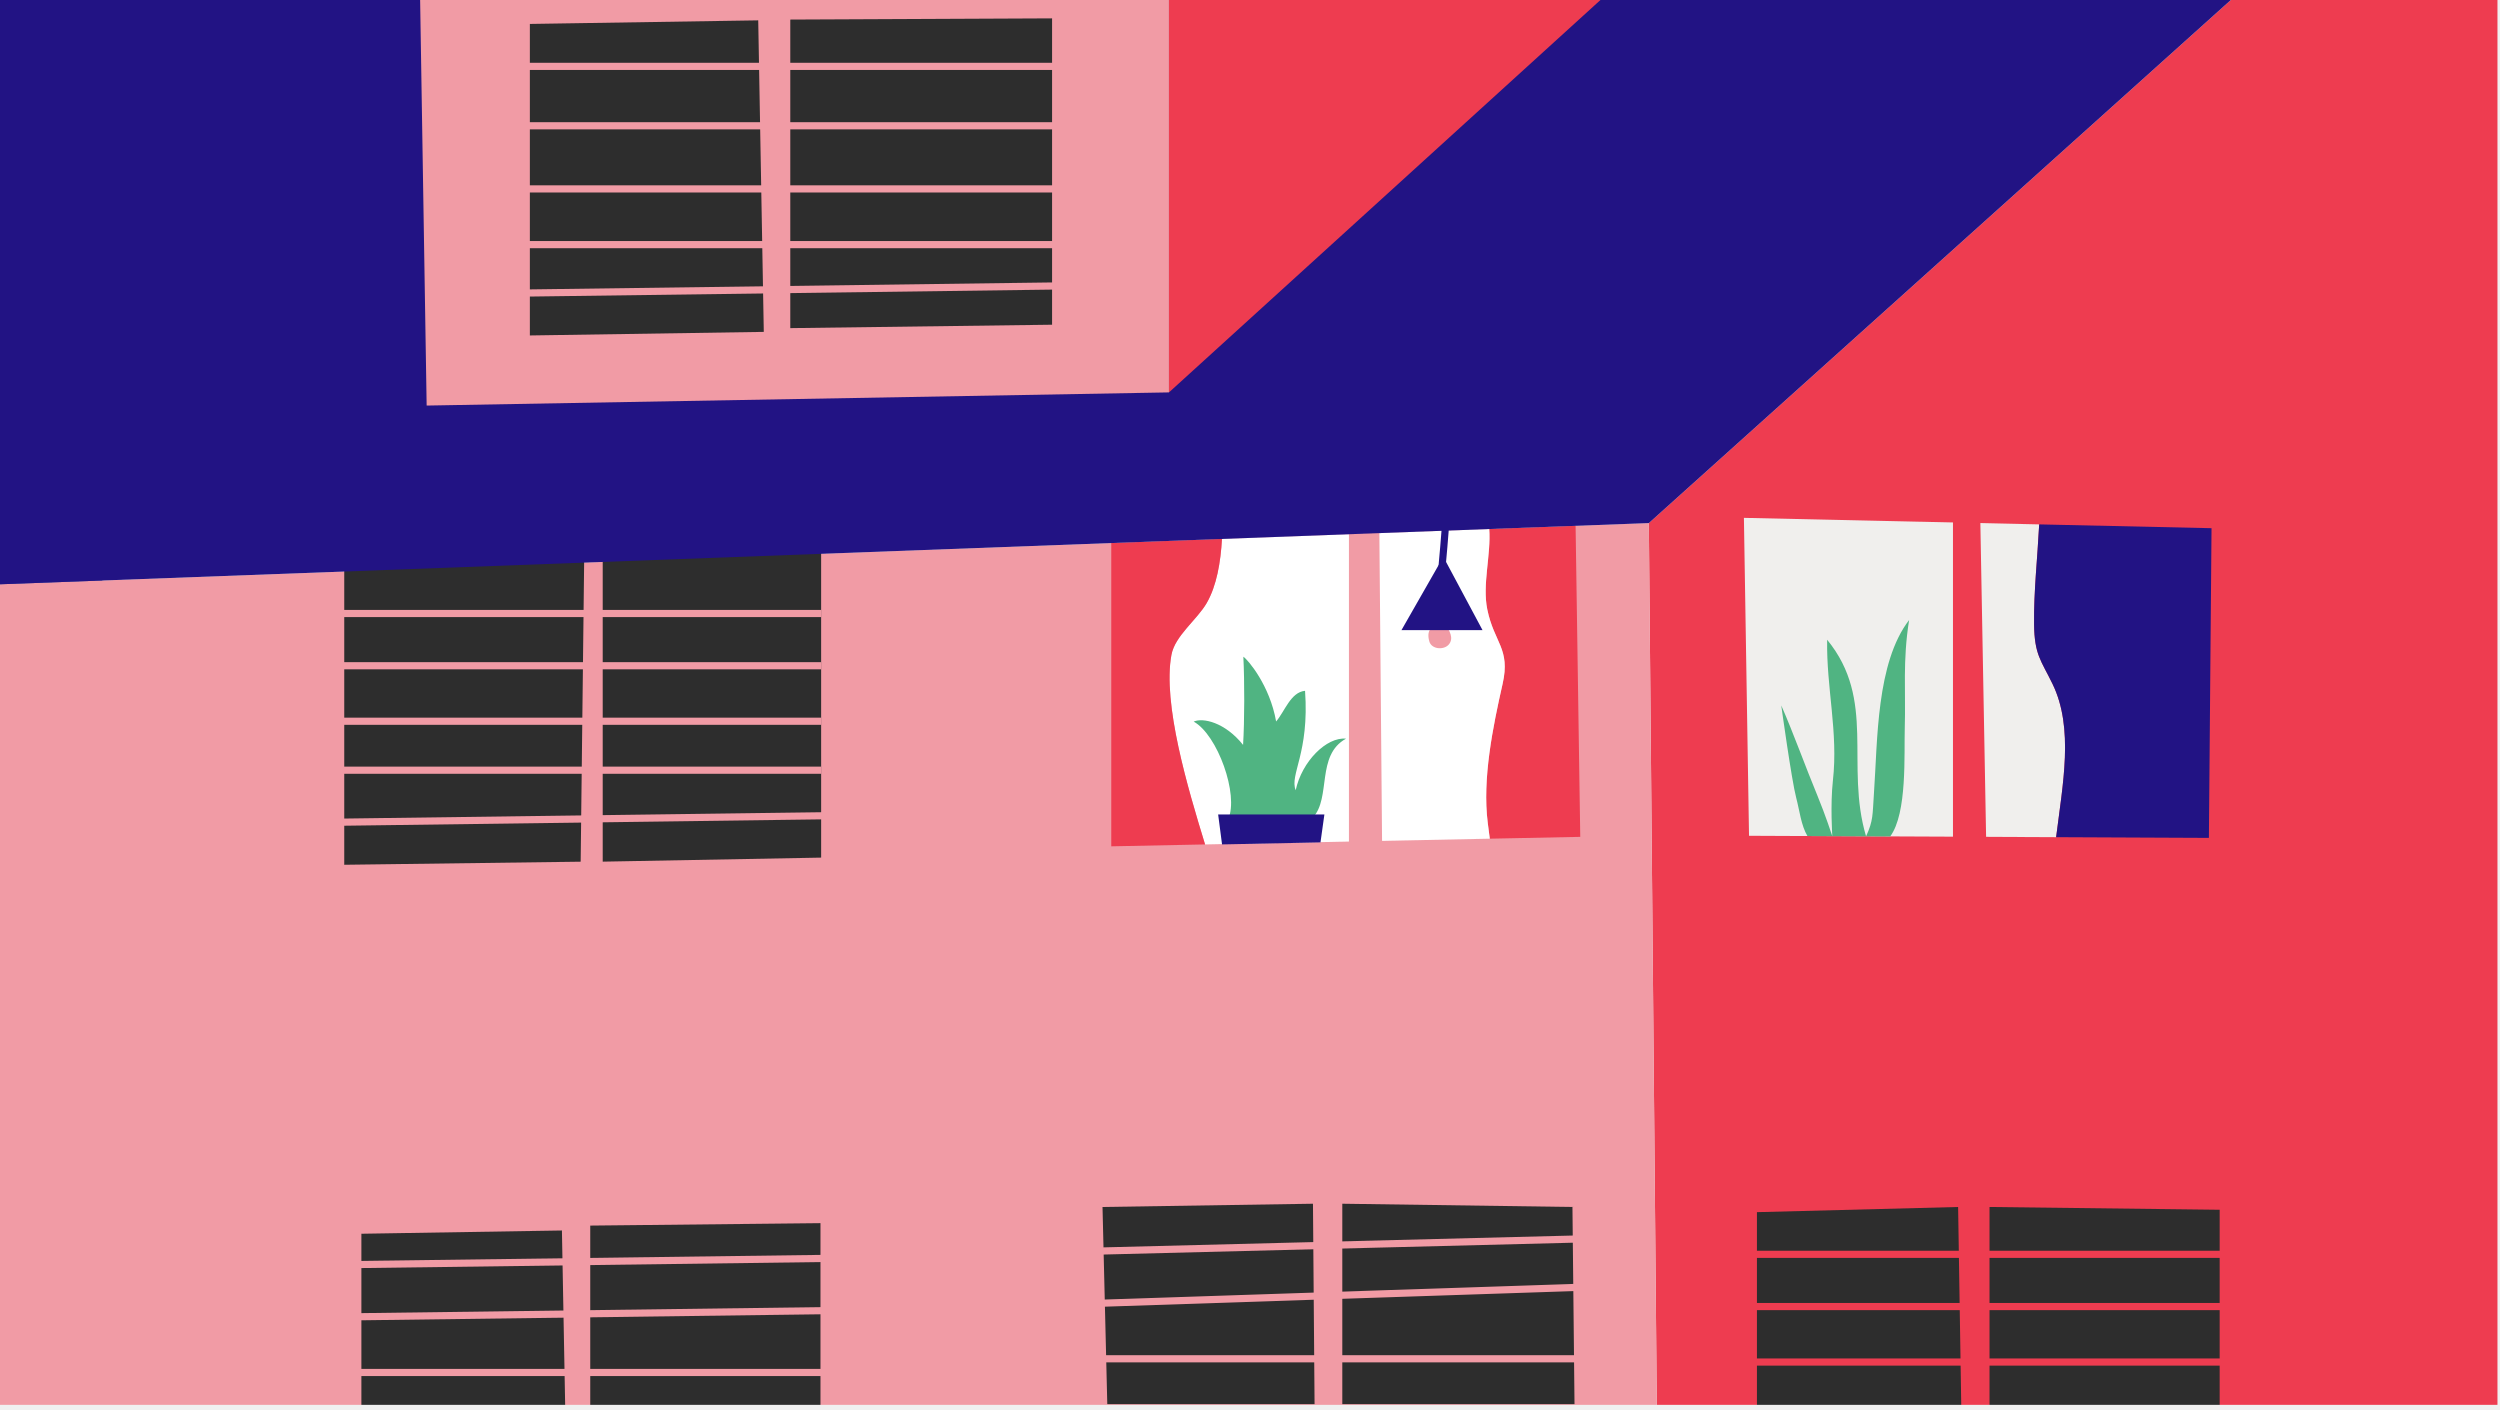
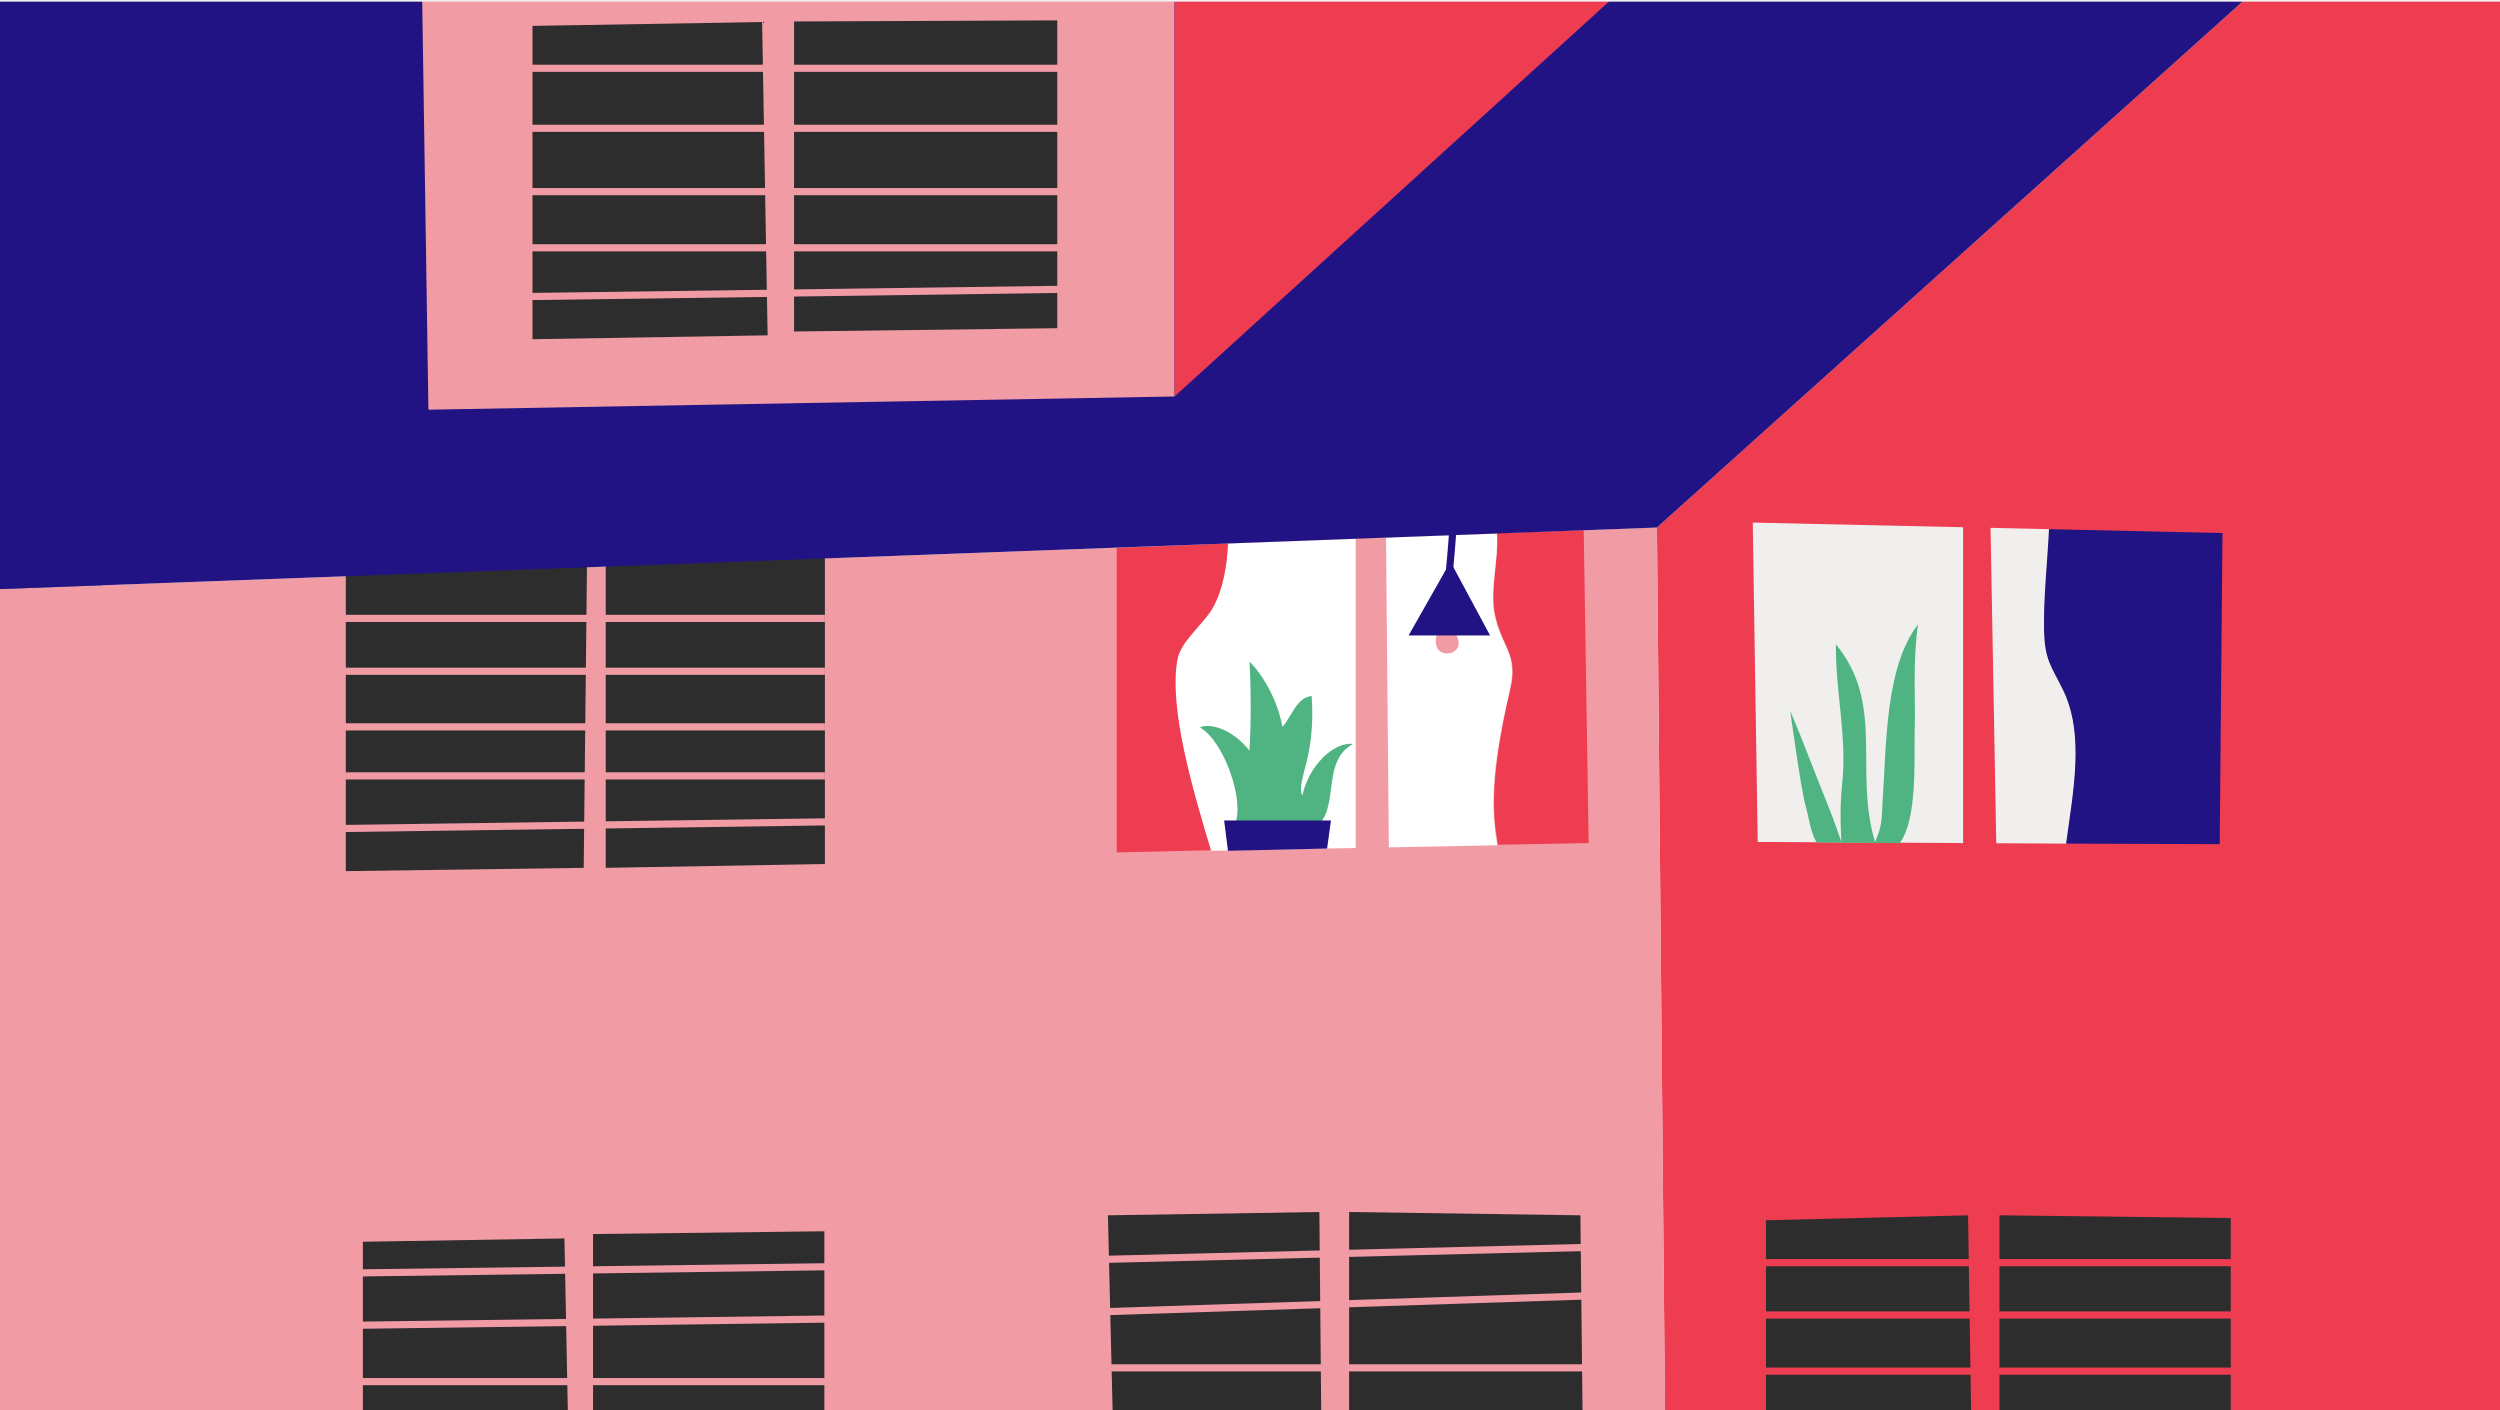
- <svg xmlns="http://www.w3.org/2000/svg" xmlns:xlink="http://www.w3.org/1999/xlink" width="454px" height="256px" viewBox="0 0 454 256" version="1.1">
-   <defs>
-     <rect id="path-1" x="0" y="0" width="453.54" height="255.12" />
-   </defs>
-   <g id="Page-1" stroke="none" stroke-width="1" fill="none" fill-rule="evenodd">
+ <svg xmlns="http://www.w3.org/2000/svg" version="1.1" id="Layer_1" x="0px" y="0px" viewBox="0 0 454 256" style="enable-background:new 0 0 454 256;" xml:space="preserve">
+   <style type="text/css">
+ 	.st0{filter:url(#Adobe_OpacityMaskFilter);}
+ 	.st1{fill-rule:evenodd;clip-rule:evenodd;fill:#FFFFFF;}
+ 	.st2{mask:url(#mask-2_1_);}
+ 	.st3{fill:#5669AF;}
+ 	.st4{fill:#EE3C50;}
+ 	.st5{fill:#F19BA5;}
+ 	.st6{fill:#2D2D2D;}
+ 	.st7{fill:none;stroke:#F19BA5;stroke-width:1.301;}
+ 	.st8{fill:none;stroke:#EE3C50;stroke-width:1.301;}
+ 	.st9{fill:#FFFFFF;}
+ 	.st10{fill:#50B482;}
+ 	.st11{fill:#F0EFED;}
+ 	.st12{fill:#221384;}
+ 	.st13{fill:none;stroke:#221384;stroke-width:1.301;}
+ 	.st14{fill:none;}
+ </style>
+   <g id="Page-1">
    <g id="Haus-Wohnung_16-9-01">
      <g id="Clipped">
-         <mask id="mask-2" fill="white">
-           <use xlink:href="#path-1" />
+         <g id="SVGID_1_">
+ 			</g>
+         <defs>
+           <filter id="Adobe_OpacityMaskFilter" filterUnits="userSpaceOnUse" x="-185.2" y="-64.2" width="820.4" height="458.1">
+             <feColorMatrix type="matrix" values="1 0 0 0 0  0 1 0 0 0  0 0 1 0 0  0 0 0 1 0" />
+           </filter>
+         </defs>
+         <mask maskUnits="userSpaceOnUse" x="-185.2" y="-64.2" width="820.4" height="458.1" id="mask-2_1_">
+           <g class="st0">
+             <rect id="path-1_1_" x="0" y="0.3" class="st1" width="455.9" height="256.4" />
+           </g>
        </mask>
-         <g id="SVGID_1_" />
-         <g id="Group" mask="url(#mask-2)">
+         <g id="Group_3_" class="st2">
          <g transform="translate(-185, -65)">
-             <rect id="Rectangle" stroke="none" fill="#5669AF" fill-rule="nonzero" x="0.842" y="13.172" width="202.743" height="443.345" />
-             <polygon id="Path" stroke="none" fill="#EE3C50" fill-rule="nonzero" points="715.629 29.039 817 29.039 782.319 452.311 487.096 455.869 484.429 159.993 633.819 25.721" />
-             <polygon id="Path" stroke="none" fill="#F19BA5" fill-rule="nonzero" points="77.163 175.111 484.429 159.993 487.064 451.668 77.163 455.218" />
-             <polygon id="Path" stroke="none" fill="#2D2D2D" fill-rule="nonzero" points="250.627 289.048 250.627 339.444 287.976 338.671 287.046 288.455" />
-             <polygon id="Path" stroke="none" fill="#2D2D2D" fill-rule="nonzero" points="292.188 287.567 292.188 338.562 333.998 338.008 333.998 287.124" />
-             <polygon id="Path" stroke="none" fill="#2D2D2D" fill-rule="nonzero" points="247.515 168.136 247.515 222.043 290.449 221.483 291.087 166.519" />
-             <polygon id="Path" stroke="none" fill="#2D2D2D" fill-rule="nonzero" points="294.452 166.395 294.453 221.476 334.12 220.742 334.118 164.922" />
-             <line x1="243.539" y1="176.412" x2="334.12" y2="176.412" id="Path" stroke="#F19BA5" stroke-width="1.301" fill="none" />
-             <line x1="243.539" y1="185.899" x2="334.12" y2="185.899" id="Path" stroke="#F19BA5" stroke-width="1.301" fill="none" />
-             <line x1="243.539" y1="195.977" x2="334.12" y2="195.977" id="Path" stroke="#F19BA5" stroke-width="1.301" fill="none" />
-             <line x1="243.539" y1="204.869" x2="334.12" y2="204.869" id="Path" stroke="#F19BA5" stroke-width="1.301" fill="none" />
-             <line x1="243.539" y1="214.354" x2="337.622" y2="213.098" id="Path" stroke="#F19BA5" stroke-width="1.301" fill="none" />
-             <line x1="96.537" y1="178.744" x2="187.569" y2="178.744" id="Path" stroke="#F19BA5" stroke-width="1.301" fill="none" />
-             <line x1="96.99" y1="187.646" x2="187.569" y2="187.646" id="Path" stroke="#F19BA5" stroke-width="1.301" fill="none" />
-             <line x1="96.99" y1="197.723" x2="187.569" y2="197.723" id="Path" stroke="#F19BA5" stroke-width="1.301" fill="none" />
-             <line x1="96.99" y1="206.615" x2="187.569" y2="206.615" id="Path" stroke="#F19BA5" stroke-width="1.301" fill="none" />
-             <line x1="96.99" y1="216.102" x2="187.569" y2="216.102" id="Path" stroke="#F19BA5" stroke-width="1.301" fill="none" />
-             <line x1="96.99" y1="299.388" x2="187.569" y2="299.388" id="Path" stroke="#F19BA5" stroke-width="1.301" fill="none" />
-             <line x1="96.99" y1="308.874" x2="187.569" y2="308.874" id="Path" stroke="#F19BA5" stroke-width="1.301" fill="none" />
-             <line x1="96.99" y1="318.952" x2="187.569" y2="318.952" id="Path" stroke="#F19BA5" stroke-width="1.301" fill="none" />
-             <polygon id="Path" stroke="none" fill="#2D2D2D" fill-rule="nonzero" points="504.059 285.127 504.059 335.765 541.407 335.765 540.594 284.188" />
-             <polygon id="Path" stroke="none" fill="#2D2D2D" fill-rule="nonzero" points="546.298 284.188 546.298 335.765 588.091 335.765 588.091 284.693" />
-             <line x1="502.214" y1="292.784" x2="592.793" y2="292.784" id="Path" stroke="#EE3C50" stroke-width="1.301" fill="none" />
-             <line x1="502.214" y1="302.27" x2="592.793" y2="302.27" id="Path" stroke="#EE3C50" stroke-width="1.301" fill="none" />
-             <line x1="502.214" y1="312.347" x2="592.793" y2="312.347" id="Path" stroke="#EE3C50" stroke-width="1.301" fill="none" />
-             <polygon id="Path" stroke="none" fill="#2D2D2D" fill-rule="nonzero" points="385.217 284.188 386.523 338.144 423.869 338.144 423.435 283.597" />
-             <polygon id="Path" stroke="none" fill="#2D2D2D" fill-rule="nonzero" points="428.761 283.597 428.761 338.144 471.127 338.802 470.557 284.188" />
-             <line x1="384.68" y1="292.192" x2="472.812" y2="289.97" id="Path" stroke="#F19BA5" stroke-width="1.301" fill="none" />
-             <line x1="384.68" y1="301.675" x2="472.812" y2="298.74" id="Path" stroke="#F19BA5" stroke-width="1.301" fill="none" />
-             <line x1="384.68" y1="311.755" x2="475.258" y2="311.755" id="Path" stroke="#F19BA5" stroke-width="1.301" fill="none" />
-             <line x1="384.68" y1="320.647" x2="475.258" y2="320.647" id="Path" stroke="#F19BA5" stroke-width="1.301" fill="none" />
-             <line x1="246.899" y1="294.678" x2="337.479" y2="293.493" id="Path" stroke="#F19BA5" stroke-width="1.301" fill="none" />
-             <line x1="246.899" y1="304.164" x2="337.479" y2="302.978" id="Path" stroke="#F19BA5" stroke-width="1.301" fill="none" />
-             <line x1="246.899" y1="314.242" x2="337.479" y2="314.242" id="Path" stroke="#F19BA5" stroke-width="1.301" fill="none" />
-             <g id="XMLID_3_" stroke="none" stroke-width="1" fill="none" fill-rule="evenodd" transform="translate(386, 160)">
-               <g id="Group" fill-rule="nonzero">
-                 <path d="M85.127,0.487 L85.975,56.973 L69.547,57.305 C69.423,56.351 69.298,55.39 69.174,54.418 C68.166,46.42 70.116,36.952 71.877,29.174 C73.329,22.765 70.342,21.776 69.091,15.669 C68.16,11.122 69.79,5.786 69.446,1.067 L85.127,0.487 Z" id="Path" fill="#EE3C50" />
-                 <path d="M69.091,15.67 C70.342,21.776 73.329,22.766 71.877,29.175 C70.116,36.953 68.166,46.421 69.174,54.419 C69.298,55.391 69.423,56.352 69.547,57.306 L17.839,58.35 C14.709,48.123 10.096,32.768 11.733,23.912 C12.374,20.461 16.363,17.568 18.13,14.521 C19.944,11.385 20.667,7.123 20.91,2.866 L69.447,1.07 C69.79,5.788 68.16,11.123 69.091,15.67 Z" id="Path" fill="#FFFFFF" />
-                 <path d="M0.806,3.612 L20.91,2.865 C20.667,7.122 19.944,11.385 18.13,14.52 C16.363,17.567 12.374,20.46 11.733,23.911 C10.097,32.768 14.709,48.123 17.839,58.349 L0.806,58.693 L0.806,3.612 L0.806,3.612 Z" id="Path" fill="#EE3C50" />
+             <rect id="Rectangle" x="-0.2" y="13.2" class="st3" width="203.8" height="445.6" />
+             <polygon id="Path" class="st4" points="718.3,29.2 820.2,29.2 785.4,454.7 488.6,458.2 485.9,160.8 636.1,25.9      " />
+             <polygon id="Path_1_" class="st5" points="76.6,176 485.9,160.8 488.6,454 76.6,457.6      " />
+             <polygon id="Path_2_" class="st6" points="250.9,290.5 250.9,341.2 288.5,340.4 287.5,289.9      " />
+             <polygon id="Path_3_" class="st6" points="292.7,289.1 292.7,340.3 334.7,339.8 334.7,288.6      " />
+             <polygon id="Path_4_" class="st6" points="247.8,169 247.8,223.2 291,222.6 291.6,167.4      " />
+             <polygon id="Path_5_" class="st6" points="295,167.3 295,222.6 334.8,221.9 334.8,165.8      " />
+             <line id="Path_6_" class="st7" x1="243.8" y1="177.3" x2="334.8" y2="177.3" />
+             <line id="Path_7_" class="st7" x1="243.8" y1="186.9" x2="334.8" y2="186.9" />
+             <line id="Path_8_" class="st7" x1="243.8" y1="197" x2="334.8" y2="197" />
+             <line id="Path_9_" class="st7" x1="243.8" y1="205.9" x2="334.8" y2="205.9" />
+             <line id="Path_10_" class="st7" x1="243.8" y1="215.5" x2="338.4" y2="214.2" />
+             <line id="Path_11_" class="st7" x1="96" y1="179.7" x2="187.5" y2="179.7" />
+             <line id="Path_12_" class="st7" x1="96.5" y1="188.6" x2="187.5" y2="188.6" />
+             <line id="Path_13_" class="st7" x1="96.5" y1="198.7" x2="187.5" y2="198.7" />
+             <line id="Path_14_" class="st7" x1="96.5" y1="207.7" x2="187.5" y2="207.7" />
+             <line id="Path_15_" class="st7" x1="96.5" y1="217.2" x2="187.5" y2="217.2" />
+             <line id="Path_16_" class="st7" x1="96.5" y1="300.9" x2="187.5" y2="300.9" />
+             <line id="Path_17_" class="st7" x1="96.5" y1="310.5" x2="187.5" y2="310.5" />
+             <line id="Path_18_" class="st7" x1="96.5" y1="320.6" x2="187.5" y2="320.6" />
+             <polygon id="Path_19_" class="st6" points="505.7,286.6 505.7,337.5 543.2,337.5 542.4,285.7      " />
+             <polygon id="Path_20_" class="st6" points="548.1,285.7 548.1,337.5 590.1,337.5 590.1,286.2      " />
+             <line id="Path_21_" class="st8" x1="503.8" y1="294.3" x2="594.9" y2="294.3" />
+             <line id="Path_22_" class="st8" x1="503.8" y1="303.8" x2="594.9" y2="303.8" />
+             <line id="Path_23_" class="st8" x1="503.8" y1="314" x2="594.9" y2="314" />
+             <polygon id="Path_24_" class="st6" points="386.2,285.7 387.5,339.9 425.1,339.9 424.6,285.1      " />
+             <polygon id="Path_25_" class="st6" points="430,285.1 430,339.9 472.6,340.6 472,285.7      " />
+             <line id="Path_26_" class="st7" x1="385.7" y1="293.7" x2="474.3" y2="291.5" />
+             <line id="Path_27_" class="st7" x1="385.7" y1="303.2" x2="474.3" y2="300.3" />
+             <line id="Path_28_" class="st7" x1="385.7" y1="313.4" x2="476.7" y2="313.4" />
+             <line id="Path_29_" class="st7" x1="385.7" y1="322.3" x2="476.7" y2="322.3" />
+             <line id="Path_30_" class="st7" x1="247.2" y1="296.2" x2="338.2" y2="295" />
+             <line id="Path_31_" class="st7" x1="247.2" y1="305.7" x2="338.2" y2="304.5" />
+             <line id="Path_32_" class="st7" x1="247.2" y1="315.9" x2="338.2" y2="315.9" />
+             <g id="XMLID_3_" transform="translate(386, 160)">
+               <g id="Group">
+                 <path id="Path_33_" class="st4" d="M86.6,1.3l0.9,56.8l-16.5,0.3c-0.1-1-0.3-1.9-0.4-2.9c-1-8,0.9-17.6,2.7-25.4         c1.5-6.4-1.5-7.4-2.8-13.6c-0.9-4.6,0.7-9.9,0.4-14.7L86.6,1.3z" />
+                 <path id="Path_34_" class="st9" d="M70.4,16.6c1.3,6.1,4.3,7.1,2.8,13.6c-1.8,7.8-3.7,17.3-2.7,25.4c0.1,1,0.3,1.9,0.4,2.9         l-52,1c-3.1-10.3-7.8-25.7-6.1-34.6c0.6-3.5,4.7-6.4,6.4-9.4C21,12.3,21.8,8,22,3.7l48.8-1.8C71.2,6.6,69.5,12,70.4,16.6z" />
+                 <path id="Path_35_" class="st4" d="M1.8,4.5L22,3.7c-0.2,4.3-1,8.6-2.8,11.7c-1.8,3.1-5.8,6-6.4,9.4         c-1.6,8.9,3,24.3,6.1,34.6L1.8,59.8V4.5L1.8,4.5z" />
              </g>
            </g>
-             <polygon id="Path" stroke="none" fill="#F19BA5" fill-rule="nonzero" points="429.967 226.69 429.967 161.904 435.493 161.721 436.062 226.69" />
-             <path d="M408.045,213.761 C410.016,209.342 406.095,198.412 401.772,196.045 C403.415,195.289 407.44,196.143 410.743,200.273 C411.013,195.91 411.019,188.741 410.792,184.259 C411.629,184.798 415.609,189.497 416.742,196.021 C418.302,194.222 419.373,190.695 421.998,190.451 C422.808,201.785 419.152,205.659 420.297,208.504 C421.428,203.26 425.9,198.797 429.443,199.14 C423.966,202.14 426.773,209.833 423.43,213.464" id="Path" stroke="none" fill="#50B482" fill-rule="nonzero" />
-             <g id="XMLID_1_" stroke="none" stroke-width="1" fill="none" fill-rule="evenodd" transform="translate(501, 159)">
-               <g id="Group" fill-rule="nonzero">
-                 <path d="M1.623,57.778 L0.695,0.044 L54.318,1.229 C54.011,7.274 53.32,13.381 53.39,19.356 C53.454,24.902 54.639,25.887 56.736,30.194 C60.67,38.274 58.566,48.517 57.392,58.031 L1.623,57.778 Z" id="Path" fill="#F0EFED" />
-                 <path d="M56.736,30.194 C54.639,25.887 53.455,24.902 53.39,19.356 C53.32,13.381 54.011,7.273 54.318,1.229 L85.614,1.92 L85.135,58.16 L57.393,58.031 C58.566,48.518 60.67,38.274 56.736,30.194 Z" id="Path" fill="#221384" />
+             <polygon id="Path_36_" class="st5" points="431.2,227.9 431.2,162.7 436.7,162.6 437.3,227.9      " />
+             <path id="Path_37_" class="st10" d="M409.2,214.9c2-4.4-2-15.4-6.3-17.8c1.7-0.8,5.7,0.1,9,4.2c0.3-4.4,0.3-11.6,0-16.1       c0.8,0.5,4.8,5.3,6,11.8c1.6-1.8,2.6-5.4,5.3-5.6c0.8,11.4-2.9,15.3-1.7,18.1c1.1-5.3,5.6-9.8,9.2-9.4c-5.5,3-2.7,10.7-6,14.4" />
+             <g id="XMLID_1_" transform="translate(501, 159)">
+               <g id="Group_1_">
+                 <path id="Path_38_" class="st11" d="M3.2,58.9l-0.9-58l53.9,1.2c-0.3,6.1-1,12.2-0.9,18.2c0.1,5.6,1.3,6.6,3.4,10.9         c4,8.1,1.8,18.4,0.7,28L3.2,58.9z" />
+                 <path id="Path_39_" class="st12" d="M58.6,31.2c-2.1-4.3-3.3-5.3-3.4-10.9c-0.1-6,0.6-12.1,0.9-18.2l31.5,0.7l-0.5,56.5         l-27.9-0.1C60.5,49.6,62.6,39.3,58.6,31.2z" />
              </g>
            </g>
-             <polygon id="Path" stroke="none" fill="#EE3C50" fill-rule="nonzero" points="539.66 221.354 539.66 156.566 544.551 155.545 545.756 221.354" />
-             <path d="M530.907,197.146 C530.762,201.927 531.385,212.666 528.26,216.897 L513.229,216.828 C512.059,214.838 511.802,212.178 511.188,209.871 C510.37,206.796 508.476,193.102 508.476,193.102 C510.706,198.174 512.844,204.185 515.071,209.557 C516.469,212.934 517.747,216.848 517.747,216.848 C517.747,216.848 517.363,211.182 517.857,206.734 C518.842,197.922 516.656,189.965 516.811,181.18 C525.79,192.131 520.032,203.89 523.877,216.876 C525.22,213.964 525.032,212.991 525.31,209.044 C525.98,199.47 525.714,185.383 531.697,177.595 C530.502,185.056 531.104,190.638 530.907,197.146 Z" id="Path" stroke="none" fill="#50B482" fill-rule="nonzero" />
-             <path d="M446.667,151.696 C448.66,156.918 446.667,165.999 446.667,172.149" id="Path" stroke="#221384" stroke-width="1.301" fill="none" />
-             <path d="M447.271,178.392 C445.342,178.398 443.904,179.086 444.556,181.466 C444.96,182.937 447.233,183.111 448.132,182.007 C449.032,180.906 448.257,179.504 447.45,178.392" id="Path" stroke="none" fill="#F19BA5" fill-rule="nonzero" />
-             <polyline id="Path" stroke="none" fill="#221384" fill-rule="nonzero" points="439.502 179.437 447.11 166.123 454.229 179.437 439.502 179.437" />
-             <polyline id="Path" stroke="none" fill="#221384" fill-rule="nonzero" points="406.924 218.343 406.215 212.904 425.51 212.904 424.799 217.979 407.117 218.343" />
-             <polygon id="Path" stroke="none" fill="#221384" fill-rule="nonzero" points="77.163 175.111 484.429 159.993 633.819 25.721 210.547 0.822" />
-             <polygon id="Path" stroke="none" fill="#F19BA5" fill-rule="nonzero" points="261.217 60.065 262.479 138.651 397.283 136.259 397.283 57.438" />
-             <polygon id="Path" stroke="none" fill="#EE3C50" fill-rule="nonzero" points="492.432 49.73 397.283 136.259 397.283 57.733" />
-             <g id="Group" stroke="none" stroke-width="1" fill="none" fill-rule="evenodd" transform="translate(276, 68)">
-               <polygon id="Path" fill="#2D2D2D" fill-rule="nonzero" points="5.222 1.347 5.222 57.92 47.704 57.27 46.694 0.695" />
-               <polygon id="Path" fill="#2D2D2D" fill-rule="nonzero" points="52.516 0.554 52.516 56.588 100.057 55.968 100.057 0.335" />
-               <line x1="2.933" y1="9.052" x2="105.969" y2="9.052" id="Path" stroke="#F19BA5" stroke-width="1.301" />
-               <line x1="2.933" y1="19.842" x2="105.969" y2="19.842" id="Path" stroke="#F19BA5" stroke-width="1.301" />
-               <line x1="0.979" y1="31.306" x2="104.018" y2="31.306" id="Path" stroke="#F19BA5" stroke-width="1.301" />
-               <line x1="0.979" y1="41.423" x2="104.018" y2="41.423" id="Path" stroke="#F19BA5" stroke-width="1.301" />
-               <line x1="0.979" y1="50.261" x2="104.018" y2="48.888" id="Path" stroke="#F19BA5" stroke-width="1.301" />
+             <polygon id="Path_40_" class="st4" points="541.5,222.5 541.5,157.4 546.4,156.3 547.6,222.5      " />
+             <path id="Path_41_" class="st10" d="M532.7,198.2c-0.1,4.8,0.5,15.6-2.7,19.9l-15.1-0.1c-1.2-2-1.4-4.7-2.1-7       c-0.8-3.1-2.7-16.9-2.7-16.9c2.2,5.1,4.4,11.1,6.6,16.5c1.4,3.4,2.7,7.3,2.7,7.3s-0.4-5.7,0.1-10.2c1-8.9-1.2-16.9-1.1-25.7       c9,11,3.2,22.8,7.1,35.9c1.3-2.9,1.2-3.9,1.4-7.9c0.7-9.6,0.4-23.8,6.4-31.6C532.3,186,532.9,191.6,532.7,198.2z" />
+             <path id="Path_42_" class="st13" d="M448,152.5c2,5.2,0,14.4,0,20.6" />
+             <path id="Path_43_" class="st5" d="M448.6,179.3c-1.9,0-3.4,0.7-2.7,3.1c0.4,1.5,2.7,1.7,3.6,0.5c0.9-1.1,0.1-2.5-0.7-3.6" />
+             <polyline id="Path_44_" class="st12" points="440.8,180.4 448.4,167 455.6,180.4 440.8,180.4      " />
+             <polyline id="Path_45_" class="st12" points="408,219.5 407.3,214 426.7,214 426,219.1 408.2,219.5      " />
+             <polygon id="Path_46_" class="st12" points="76.6,176 485.9,160.8 636.1,25.9 210.6,0.8      " />
+             <polygon id="Path_47_" class="st5" points="261.6,60.4 262.8,139.4 398.3,137 398.3,57.7      " />
+             <polygon id="Path_48_" class="st4" points="494,50 398.3,137 398.3,58      " />
+             <g id="Group_2_" transform="translate(276, 68)">
+               <polygon id="Path_49_" class="st6" points="5.7,1.7 5.7,58.6 48.4,57.9 47.4,1       " />
+               <polygon id="Path_50_" class="st6" points="53.2,0.9 53.2,57.2 101,56.6 101,0.7       " />
+               <line id="Path_51_" class="st7" x1="3.4" y1="9.4" x2="106.9" y2="9.4" />
+               <line id="Path_52_" class="st7" x1="3.4" y1="20.3" x2="106.9" y2="20.3" />
+               <line id="Path_53_" class="st7" x1="1.4" y1="31.8" x2="105" y2="31.8" />
+               <line id="Path_54_" class="st7" x1="1.4" y1="42" x2="105" y2="42" />
+               <line id="Path_55_" class="st7" x1="1.4" y1="50.9" x2="105" y2="49.5" />
            </g>
-             <rect id="Rectangle" stroke="none" fill="none" x="265.497" y="29.422" width="391.579" height="221.288" />
+             <rect id="Rectangle_1_" x="265.9" y="29.6" class="st14" width="393.6" height="222.4" />
          </g>
        </g>
      </g>
    </g>
  </g>
</svg>
